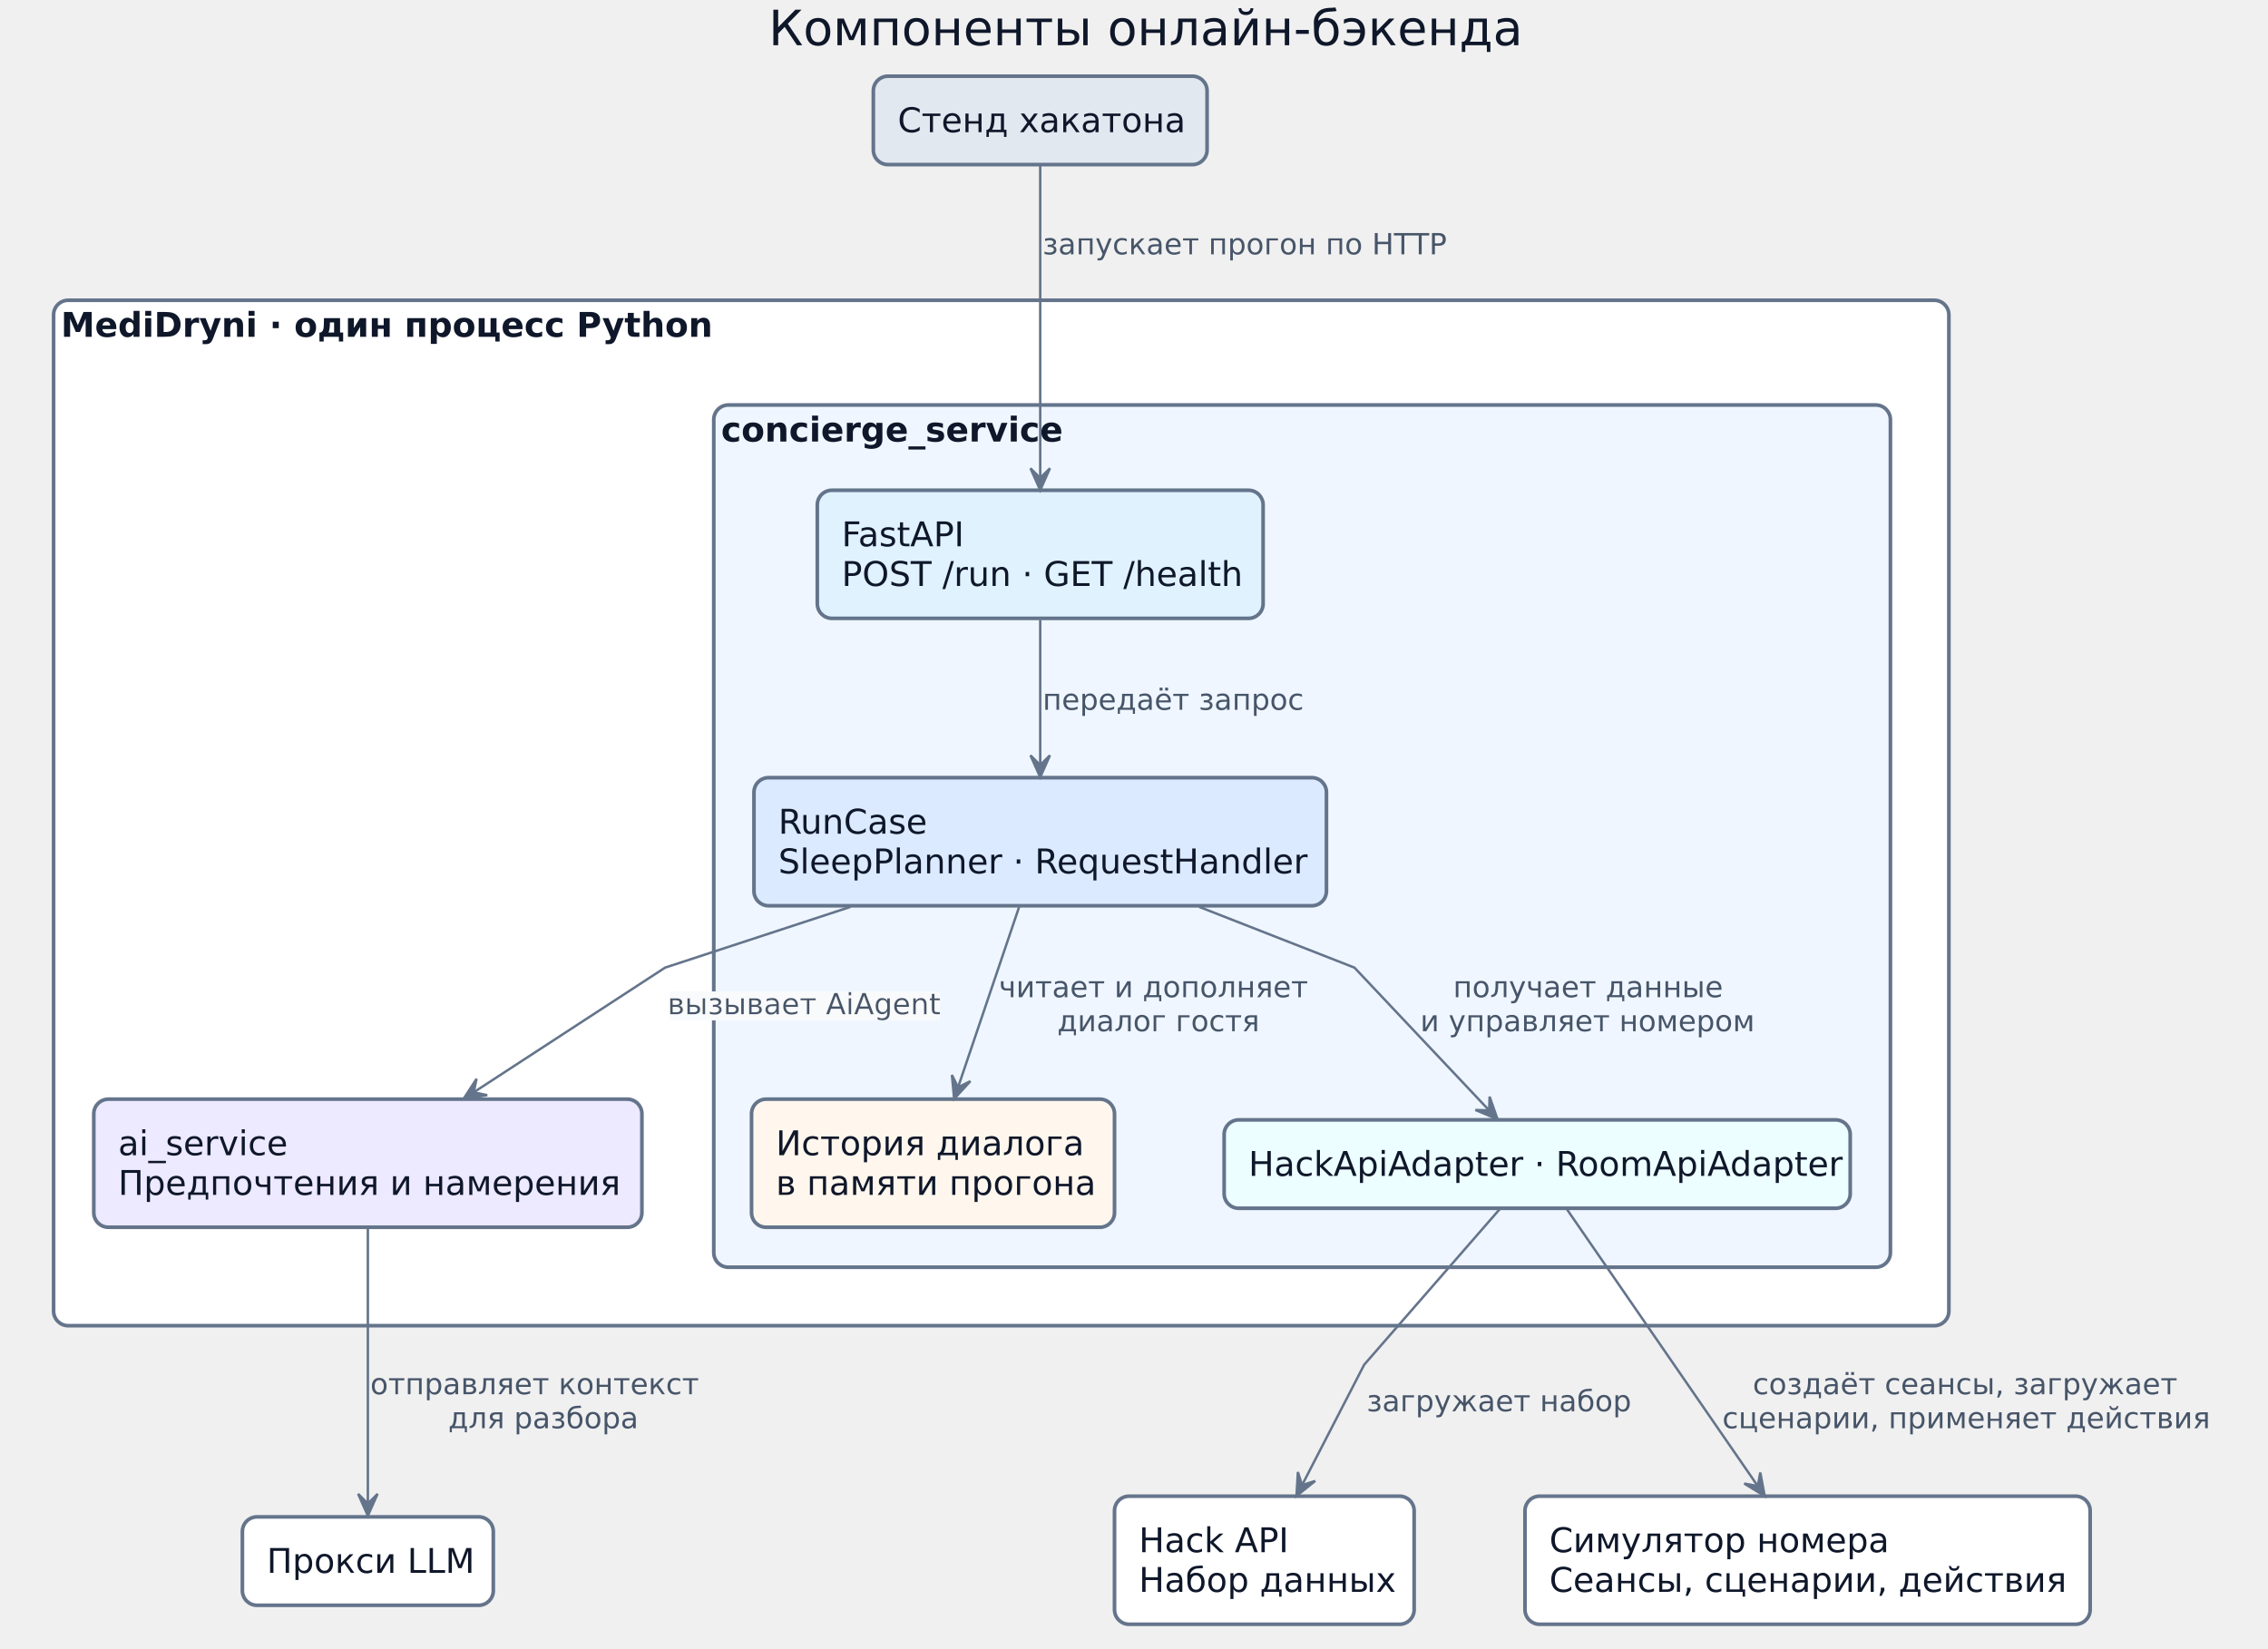
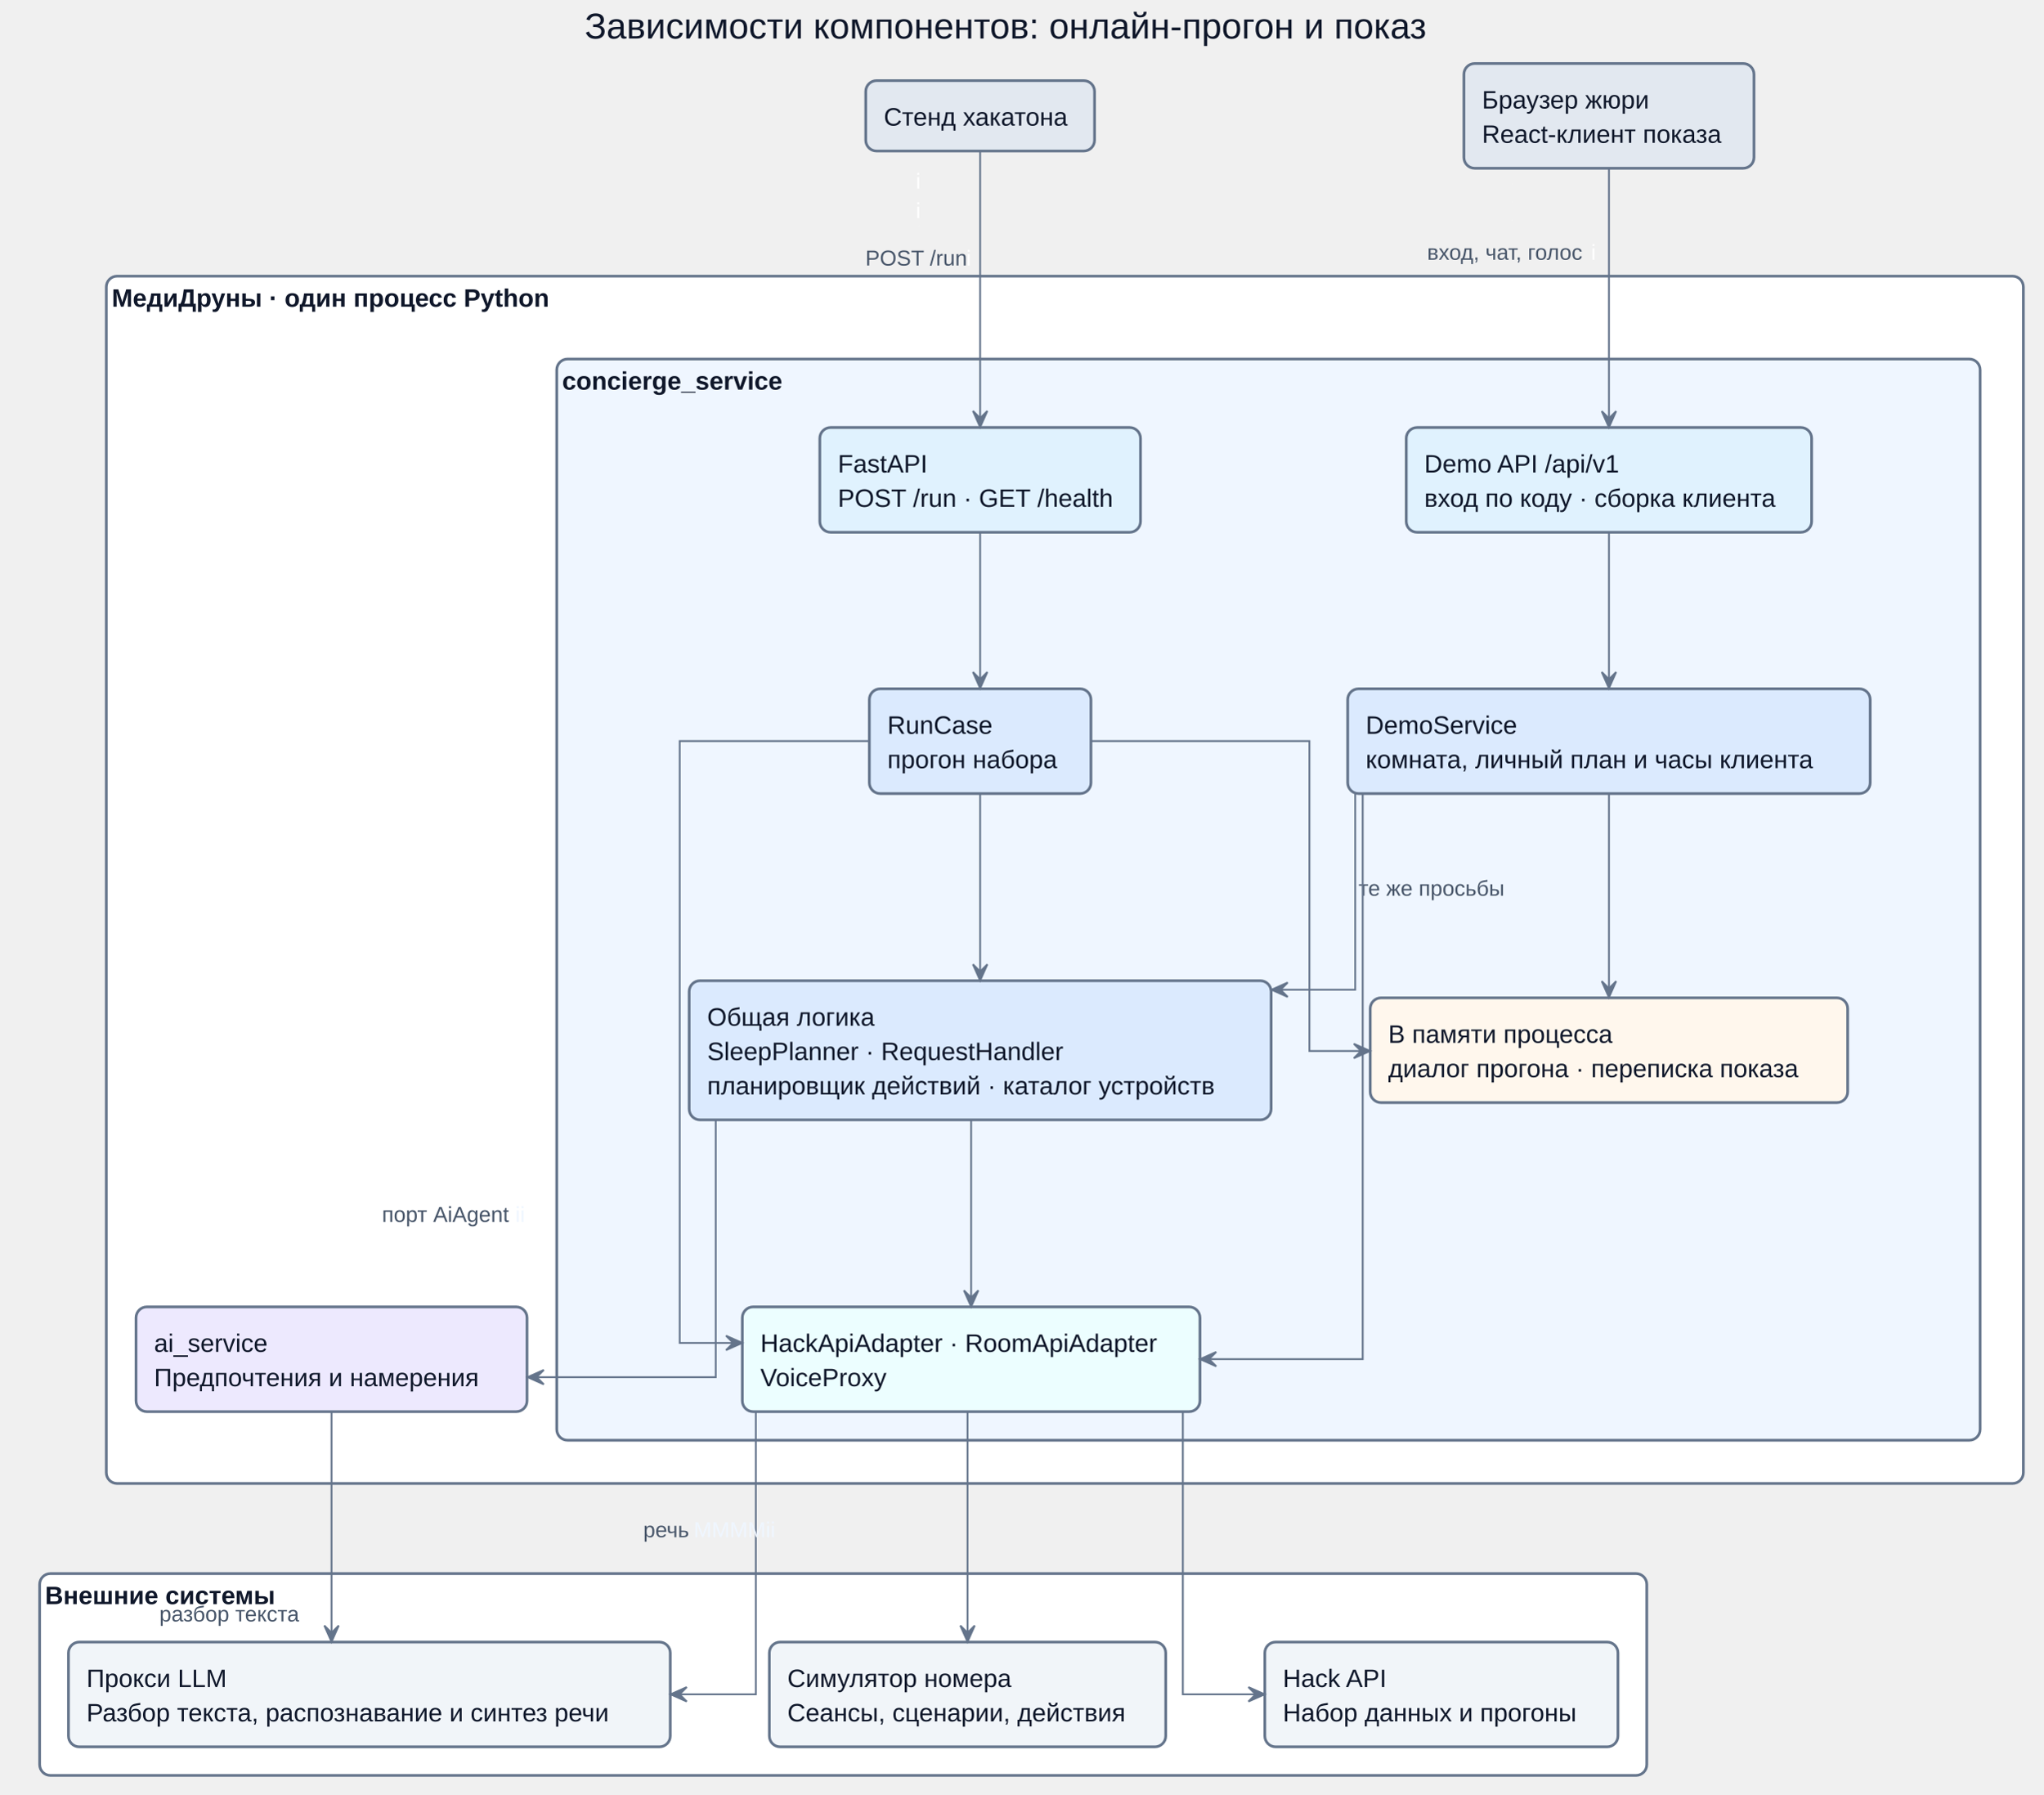
- <svg xmlns="http://www.w3.org/2000/svg" contentScriptType="application/ecmascript" contentStyleType="text/css" height="677px" preserveAspectRatio="none" style="width:931px;height:677px;background:#F8FAFC;" version="1.1" viewBox="0 0 931 677" width="931px" zoomAndPan="magnify">
-   <defs>
-     <filter height="1" id="b1cvzs8i6l364q0" width="1" x="0" y="0">
-       <feFlood flood-color="#F8FAFC" result="flood" />
-       <feComposite in="SourceGraphic" in2="flood" operator="over" />
-     </filter>
-   </defs>
+ <svg xmlns="http://www.w3.org/2000/svg" contentScriptType="application/ecmascript" contentStyleType="text/css" height="996px" preserveAspectRatio="none" style="width:1134px;height:996px;background:#F8FAFC;" version="1.1" viewBox="0 0 1134 996" width="1134px" zoomAndPan="magnify">
+   <defs />
  <g>
-     <text fill="#0F172A" font-family="DejaVu Sans" font-size="20" lengthAdjust="spacingAndGlyphs" textLength="307" x="315.5" y="18.564">Компоненты онлайн-бэкенда</text>
-     <rect fill="#FFFFFF" height="421" rx="6" ry="6" style="stroke: #64748B; stroke-width: 1.5;" width="778" x="22" y="123.281" />
-     <text fill="#0F172A" font-family="DejaVu Sans" font-size="14" font-weight="bold" lengthAdjust="spacingAndGlyphs" textLength="267" x="25" y="138.276">MediDryni · один процесс Python</text>
-     <rect fill="#EFF6FF" height="354" rx="6" ry="6" style="stroke: #64748B; stroke-width: 1.5;" width="483" x="293" y="166.281" />
-     <text fill="#0F172A" font-family="DejaVu Sans" font-size="14" font-weight="bold" lengthAdjust="spacingAndGlyphs" textLength="144" x="296" y="181.276">concierge_service</text>
-     <rect fill="#EDE9FE" height="52.594" rx="6" ry="6" style="stroke: #64748B; stroke-width: 1.5;" width="225" x="38.5" y="451.281" />
-     <text fill="#0F172A" font-family="DejaVu Sans" font-size="14" lengthAdjust="spacingAndGlyphs" textLength="67" x="48.5" y="474.276">ai_service</text>
-     <text fill="#0F172A" font-family="DejaVu Sans" font-size="14" lengthAdjust="spacingAndGlyphs" textLength="205" x="48.5" y="490.573">Предпочтения и намерения</text>
-     <rect fill="#E0F2FE" height="52.594" rx="6" ry="6" style="stroke: #64748B; stroke-width: 1.5;" width="183" x="335.5" y="201.281" />
-     <text fill="#0F172A" font-family="DejaVu Sans" font-size="14" lengthAdjust="spacingAndGlyphs" textLength="50" x="345.5" y="224.276">FastAPI</text>
-     <text fill="#0F172A" font-family="DejaVu Sans" font-size="14" lengthAdjust="spacingAndGlyphs" textLength="163" x="345.5" y="240.573">POST /run · GET /health</text>
-     <rect fill="#DBEAFE" height="52.594" rx="6" ry="6" style="stroke: #64748B; stroke-width: 1.5;" width="235" x="309.5" y="319.281" />
-     <text fill="#0F172A" font-family="DejaVu Sans" font-size="14" lengthAdjust="spacingAndGlyphs" textLength="63" x="319.5" y="342.276">RunCase</text>
-     <text fill="#0F172A" font-family="DejaVu Sans" font-size="14" lengthAdjust="spacingAndGlyphs" textLength="215" x="319.5" y="358.573">SleepPlanner · RequestHandler</text>
-     <rect fill="#FFF7ED" height="52.594" rx="6" ry="6" style="stroke: #64748B; stroke-width: 1.5;" width="149" x="308.5" y="451.281" />
-     <text fill="#0F172A" font-family="DejaVu Sans" font-size="14" lengthAdjust="spacingAndGlyphs" textLength="126" x="318.5" y="474.276">История диалога</text>
-     <text fill="#0F172A" font-family="DejaVu Sans" font-size="14" lengthAdjust="spacingAndGlyphs" textLength="129" x="318.5" y="490.573">в памяти прогона</text>
-     <rect fill="#ECFEFF" height="36.297" rx="6" ry="6" style="stroke: #64748B; stroke-width: 1.5;" width="257" x="502.5" y="459.781" />
-     <text fill="#0F172A" font-family="DejaVu Sans" font-size="14" lengthAdjust="spacingAndGlyphs" textLength="237" x="512.5" y="482.776">HackApiAdapter · RoomApiAdapter</text>
-     <rect fill="#E2E8F0" height="36.297" rx="6" ry="6" style="stroke: #64748B; stroke-width: 1.5;" width="137" x="358.5" y="31.281" />
-     <text fill="#0F172A" font-family="DejaVu Sans" font-size="14" lengthAdjust="spacingAndGlyphs" textLength="117" x="368.5" y="54.276">Стенд хакатона</text>
-     <rect fill="#FFFFFF" height="52.594" rx="6" ry="6" style="stroke: #64748B; stroke-width: 1.5;" width="123" x="457.5" y="614.281" />
-     <text fill="#0F172A" font-family="DejaVu Sans" font-size="14" lengthAdjust="spacingAndGlyphs" textLength="59" x="467.5" y="637.276">Hack API</text>
-     <text fill="#0F172A" font-family="DejaVu Sans" font-size="14" lengthAdjust="spacingAndGlyphs" textLength="103" x="467.5" y="653.573">Набор данных</text>
-     <rect fill="#FFFFFF" height="52.594" rx="6" ry="6" style="stroke: #64748B; stroke-width: 1.5;" width="232" x="626" y="614.281" />
-     <text fill="#0F172A" font-family="DejaVu Sans" font-size="14" lengthAdjust="spacingAndGlyphs" textLength="138" x="636" y="637.276">Симулятор номера</text>
-     <text fill="#0F172A" font-family="DejaVu Sans" font-size="14" lengthAdjust="spacingAndGlyphs" textLength="212" x="636" y="653.573">Сеансы, сценарии, действия</text>
-     <rect fill="#FFFFFF" height="36.297" rx="6" ry="6" style="stroke: #64748B; stroke-width: 1.5;" width="103" x="99.5" y="622.781" />
-     <text fill="#0F172A" font-family="DejaVu Sans" font-size="14" lengthAdjust="spacingAndGlyphs" textLength="83" x="109.5" y="645.776">Прокси LLM</text>
-     <path d="M427,67.521 C427,97.291 427,158.681 427,195.951 " fill="none" id="caller-&gt;http" style="stroke: #64748B; stroke-width: 1.0;" />
-     <polygon fill="#64748B" points="427,201.261,431,192.261,427,196.261,423,192.261,427,201.261" style="stroke: #64748B; stroke-width: 1.0;" />
-     <text fill="#475569" font-family="DejaVu Sans" font-size="12" lengthAdjust="spacingAndGlyphs" textLength="174" x="428" y="104.42">запускает прогон по HTTP</text>
-     <path d="M427,254.521 C427,272.101 427,295.461 427,314.011 " fill="none" id="http-&gt;core" style="stroke: #64748B; stroke-width: 1.0;" />
-     <polygon fill="#64748B" points="427,319.111,431,310.111,427,314.111,423,310.111,427,319.111" style="stroke: #64748B; stroke-width: 1.0;" />
-     <text fill="#475569" font-family="DejaVu Sans" font-size="12" lengthAdjust="spacingAndGlyphs" textLength="116" x="428" y="291.42">передаёт запрос</text>
-     <path d="M349.1,372.331 C310.9,384.851 273,397.281 273,397.281 C273,397.281 229.54,425.601 194.5,448.431 " fill="none" id="core-&gt;ai" style="stroke: #64748B; stroke-width: 1.0;" />
-     <polygon fill="#64748B" points="190.27,451.191,199.994,449.627,194.459,448.461,195.625,442.925,190.27,451.191" style="stroke: #64748B; stroke-width: 1.0;" />
-     <text fill="#475569" filter="url(#b1cvzs8i6l364q0)" font-family="DejaVu Sans" font-size="12" lengthAdjust="spacingAndGlyphs" textLength="116" x="274" y="416.42">вызывает AiAgent</text>
-     <path d="M492.26,372.331 C524.25,384.851 556,397.281 556,397.281 C556,397.281 589.04,432.301 611.26,455.851 " fill="none" id="core-&gt;adapters" style="stroke: #64748B; stroke-width: 1.0;" />
-     <polygon fill="#64748B" points="614.73,459.531,611.475,450.236,611.303,455.89,605.649,455.719,614.73,459.531" style="stroke: #64748B; stroke-width: 1.0;" />
-     <text fill="#475569" font-family="DejaVu Sans" font-size="12" lengthAdjust="spacingAndGlyphs" textLength="115" x="596.5" y="409.42">получает данные</text>
-     <text fill="#475569" font-family="DejaVu Sans" font-size="12" lengthAdjust="spacingAndGlyphs" textLength="142" x="583" y="423.389">и управляет номером</text>
-     <path d="M418.31,372.461 C411.14,393.651 400.94,423.771 393.35,446.201 " fill="none" id="core-&gt;store" style="stroke: #64748B; stroke-width: 1.0;" />
-     <polygon fill="#64748B" points="391.67,451.151,398.337,443.902,393.268,446.414,390.757,441.345,391.67,451.151" style="stroke: #64748B; stroke-width: 1.0;" />
-     <text fill="#475569" font-family="DejaVu Sans" font-size="12" lengthAdjust="spacingAndGlyphs" textLength="137" x="410" y="409.42">читает и дополняет</text>
-     <text fill="#475569" font-family="DejaVu Sans" font-size="12" lengthAdjust="spacingAndGlyphs" textLength="89" x="434" y="423.389">диалог гостя</text>
-     <path d="M615.94,496.061 C595.1,519.991 560,560.281 560,560.281 C560,560.281 546.21,587.011 534.63,609.471 " fill="none" id="adapters-&gt;dataset" style="stroke: #64748B; stroke-width: 1.0;" />
-     <polygon fill="#64748B" points="532.2,614.191,539.882,608.028,534.493,609.748,532.773,604.359,532.2,614.191" style="stroke: #64748B; stroke-width: 1.0;" />
-     <text fill="#475569" font-family="DejaVu Sans" font-size="12" lengthAdjust="spacingAndGlyphs" textLength="116" x="561" y="579.42">загружает набор</text>
-     <path d="M642.88,496.011 C661.61,523.181 698.26,576.341 721.36,609.851 " fill="none" id="adapters-&gt;room" style="stroke: #64748B; stroke-width: 1.0;" />
-     <polygon fill="#64748B" points="724.39,614.241,722.587,604.559,721.557,610.121,715.995,609.091,724.39,614.241" style="stroke: #64748B; stroke-width: 1.0;" />
-     <text fill="#475569" font-family="DejaVu Sans" font-size="12" lengthAdjust="spacingAndGlyphs" textLength="187" x="719.5" y="572.42">создаёт сеансы, загружает</text>
-     <text fill="#475569" font-family="DejaVu Sans" font-size="12" lengthAdjust="spacingAndGlyphs" textLength="212" x="707" y="586.389">сценарии, применяет действия</text>
-     <path d="M151,504.291 C151,535.341 151,587.301 151,617.041 " fill="none" id="ai-&gt;llm" style="stroke: #64748B; stroke-width: 1.0;" />
-     <polygon fill="#64748B" points="151,622.331,155,613.331,151,617.331,147,613.331,151,622.331" style="stroke: #64748B; stroke-width: 1.0;" />
-     <text fill="#475569" font-family="DejaVu Sans" font-size="12" lengthAdjust="spacingAndGlyphs" textLength="146" x="152" y="572.42">отправляет контекст</text>
-     <text fill="#475569" font-family="DejaVu Sans" font-size="12" lengthAdjust="spacingAndGlyphs" textLength="82" x="184" y="586.389">для разбора</text>
+     <text fill="#0F172A" font-family="Arial" font-size="20" lengthAdjust="spacingAndGlyphs" textLength="508" x="324.5" y="21.38">Зависимости компонентов: онлайн-прогон и показ</text>
+     <rect fill="#FFFFFF" height="670" rx="6" ry="6" style="stroke: #64748B; stroke-width: 1.5;" width="1064" x="59" y="153.24" />
+     <text fill="#0F172A" font-family="Arial" font-size="14" font-weight="bold" lengthAdjust="spacingAndGlyphs" textLength="1003" x="62" y="170.206">                                                                                                                                                                                           МедиДруны · один процесс Python</text>
+     <rect fill="#EFF6FF" height="600" rx="6" ry="6" style="stroke: #64748B; stroke-width: 1.5;" width="790" x="309" y="199.24" />
+     <text fill="#0F172A" font-family="Arial" font-size="14" font-weight="bold" lengthAdjust="spacingAndGlyphs" textLength="729" x="312" y="216.206">                                                                                                                                                        concierge_service</text>
+     <rect fill="#FFFFFF" height="112" rx="6" ry="6" style="stroke: #64748B; stroke-width: 1.5;" width="892" x="22" y="873.24" />
+     <text fill="#0F172A" font-family="Arial" font-size="14" font-weight="bold" lengthAdjust="spacingAndGlyphs" textLength="135" x="25" y="890.206">Внешние системы</text>
+     <rect fill="#EDE9FE" height="58.136" rx="6" ry="6" style="stroke: #64748B; stroke-width: 1.5;" width="217" x="75.5" y="725.24" />
+     <text fill="#0F172A" font-family="Arial" font-size="14" lengthAdjust="spacingAndGlyphs" textLength="65" x="85.5" y="750.206">ai_service</text>
+     <text fill="#0F172A" font-family="Arial" font-size="14" lengthAdjust="spacingAndGlyphs" textLength="197" x="85.5" y="769.274">Предпочтения и намерения</text>
+     <rect fill="#E0F2FE" height="58.136" rx="6" ry="6" style="stroke: #64748B; stroke-width: 1.5;" width="178" x="455" y="237.24" />
+     <text fill="#0F172A" font-family="Arial" font-size="14" lengthAdjust="spacingAndGlyphs" textLength="49" x="465" y="262.206">FastAPI</text>
+     <text fill="#0F172A" font-family="Arial" font-size="14" lengthAdjust="spacingAndGlyphs" textLength="158" x="465" y="281.274">POST /run · GET /health</text>
+     <rect fill="#E0F2FE" height="58.136" rx="6" ry="6" style="stroke: #64748B; stroke-width: 1.5;" width="225" x="780.5" y="237.24" />
+     <text fill="#0F172A" font-family="Arial" font-size="14" lengthAdjust="spacingAndGlyphs" textLength="115" x="790.5" y="262.206">Demo API /api/v1</text>
+     <text fill="#0F172A" font-family="Arial" font-size="14" lengthAdjust="spacingAndGlyphs" textLength="205" x="790.5" y="281.274">вход по коду · сборка клиента</text>
+     <rect fill="#DBEAFE" height="58.136" rx="6" ry="6" style="stroke: #64748B; stroke-width: 1.5;" width="123" x="482.5" y="382.24" />
+     <text fill="#0F172A" font-family="Arial" font-size="14" lengthAdjust="spacingAndGlyphs" textLength="59" x="492.5" y="407.206">RunCase</text>
+     <text fill="#0F172A" font-family="Arial" font-size="14" lengthAdjust="spacingAndGlyphs" textLength="103" x="492.5" y="426.274">прогон набора</text>
+     <rect fill="#DBEAFE" height="58.136" rx="6" ry="6" style="stroke: #64748B; stroke-width: 1.5;" width="290" x="748" y="382.24" />
+     <text fill="#0F172A" font-family="Arial" font-size="14" lengthAdjust="spacingAndGlyphs" textLength="87" x="758" y="407.206">DemoService</text>
+     <text fill="#0F172A" font-family="Arial" font-size="14" lengthAdjust="spacingAndGlyphs" textLength="270" x="758" y="426.274">комната, личный план и часы клиента</text>
+     <rect fill="#DBEAFE" height="77.204" rx="6" ry="6" style="stroke: #64748B; stroke-width: 1.5;" width="323" x="382.5" y="544.24" />
+     <text fill="#0F172A" font-family="Arial" font-size="14" lengthAdjust="spacingAndGlyphs" textLength="98" x="392.5" y="569.206">Общая логика</text>
+     <text fill="#0F172A" font-family="Arial" font-size="14" lengthAdjust="spacingAndGlyphs" textLength="210" x="392.5" y="588.274">SleepPlanner · RequestHandler</text>
+     <text fill="#0F172A" font-family="Arial" font-size="14" lengthAdjust="spacingAndGlyphs" textLength="303" x="392.5" y="607.342">планировщик действий · каталог устройств</text>
+     <rect fill="#FFF7ED" height="58.136" rx="6" ry="6" style="stroke: #64748B; stroke-width: 1.5;" width="265" x="760.5" y="553.74" />
+     <text fill="#0F172A" font-family="Arial" font-size="14" lengthAdjust="spacingAndGlyphs" textLength="133" x="770.5" y="578.706">В памяти процесса</text>
+     <text fill="#0F172A" font-family="Arial" font-size="14" lengthAdjust="spacingAndGlyphs" textLength="245" x="770.5" y="597.774">диалог прогона · переписка показа</text>
+     <rect fill="#ECFEFF" height="58.136" rx="6" ry="6" style="stroke: #64748B; stroke-width: 1.5;" width="254" x="412" y="725.24" />
+     <text fill="#0F172A" font-family="Arial" font-size="14" lengthAdjust="spacingAndGlyphs" textLength="234" x="422" y="750.206">HackApiAdapter · RoomApiAdapter</text>
+     <text fill="#0F172A" font-family="Arial" font-size="14" lengthAdjust="spacingAndGlyphs" textLength="71" x="422" y="769.274">VoiceProxy</text>
+     <rect fill="#F1F5F9" height="58.136" rx="6" ry="6" style="stroke: #64748B; stroke-width: 1.5;" width="196" x="702" y="911.24" />
+     <text fill="#0F172A" font-family="Arial" font-size="14" lengthAdjust="spacingAndGlyphs" textLength="58" x="712" y="936.206">Hack API</text>
+     <text fill="#0F172A" font-family="Arial" font-size="14" lengthAdjust="spacingAndGlyphs" textLength="176" x="712" y="955.274">Набор данных и прогоны</text>
+     <rect fill="#F1F5F9" height="58.136" rx="6" ry="6" style="stroke: #64748B; stroke-width: 1.5;" width="220" x="427" y="911.24" />
+     <text fill="#0F172A" font-family="Arial" font-size="14" lengthAdjust="spacingAndGlyphs" textLength="131" x="437" y="936.206">Симулятор номера</text>
+     <text fill="#0F172A" font-family="Arial" font-size="14" lengthAdjust="spacingAndGlyphs" textLength="200" x="437" y="955.274">Сеансы, сценарии, действия</text>
+     <rect fill="#F1F5F9" height="58.136" rx="6" ry="6" style="stroke: #64748B; stroke-width: 1.5;" width="334" x="38" y="911.24" />
+     <text fill="#0F172A" font-family="Arial" font-size="14" lengthAdjust="spacingAndGlyphs" textLength="81" x="48" y="936.206">Прокси LLM</text>
+     <text fill="#0F172A" font-family="Arial" font-size="14" lengthAdjust="spacingAndGlyphs" textLength="314" x="48" y="955.274">Разбор текста, распознавание и синтез речи</text>
+     <rect fill="#E2E8F0" height="39.068" rx="6" ry="6" style="stroke: #64748B; stroke-width: 1.5;" width="127" x="480.5" y="44.74" />
+     <text fill="#0F172A" font-family="Arial" font-size="14" lengthAdjust="spacingAndGlyphs" textLength="107" x="490.5" y="69.706">Стенд хакатона</text>
+     <rect fill="#E2E8F0" height="58.136" rx="6" ry="6" style="stroke: #64748B; stroke-width: 1.5;" width="161" x="812.5" y="35.24" />
+     <text fill="#0F172A" font-family="Arial" font-size="14" lengthAdjust="spacingAndGlyphs" textLength="102" x="822.5" y="60.206">Браузер жюри</text>
+     <text fill="#0F172A" font-family="Arial" font-size="14" lengthAdjust="spacingAndGlyphs" textLength="141" x="822.5" y="79.274">React-клиент показа</text>
+     <path d="M544,83.98 C544,83.98 544,232.04 544,232.04 " fill="none" id="caller-&gt;http" style="stroke: #64748B; stroke-width: 1.0;" />
+     <polygon fill="#64748B" points="544,237.04,548,228.04,544,232.04,540,228.04,544,237.04" style="stroke: #64748B; stroke-width: 1.0;" />
+     <text fill="#FFFFFF" font-family="Arial" font-size="12" lengthAdjust="spacingAndGlyphs" textLength="3" x="508.298" y="104.653">i</text>
+     <text fill="#FFFFFF" font-family="Arial" font-size="12" lengthAdjust="spacingAndGlyphs" textLength="3" x="508.298" y="120.997">i</text>
+     <text fill="#FFFFFF" font-family="Arial" font-size="1" lengthAdjust="spacingAndGlyphs" textLength="0" x="509.798" y="125.582">i</text>
+     <text fill="#475569" font-family="Arial" font-size="12" lengthAdjust="spacingAndGlyphs" textLength="56" x="480.298" y="147.341">POST /run</text>
+     <text fill="#FFFFFF" font-family="Arial" font-size="12" lengthAdjust="spacingAndGlyphs" textLength="3" x="536.298" y="147.341">i</text>
+     <path d="M893,93.61 C893,93.61 893,232.16 893,232.16 " fill="none" id="browser-&gt;demohttp" style="stroke: #64748B; stroke-width: 1.0;" />
+     <polygon fill="#64748B" points="893,237.16,897,228.16,893,232.16,889,228.16,893,237.16" style="stroke: #64748B; stroke-width: 1.0;" />
+     <text fill="#FFFFFF" font-family="Arial" font-size="1" lengthAdjust="spacingAndGlyphs" textLength="0" x="839.097" y="102.386">i</text>
+     <text fill="#FFFFFF" font-family="Arial" font-size="1" lengthAdjust="spacingAndGlyphs" textLength="0" x="839.097" y="112.386">i</text>
+     <text fill="#FFFFFF" font-family="Arial" font-size="1" lengthAdjust="spacingAndGlyphs" textLength="0" x="839.097" y="122.386">i</text>
+     <text fill="#475569" font-family="Arial" font-size="12" lengthAdjust="spacingAndGlyphs" textLength="91" x="792.097" y="144.145">вход, чат, голос</text>
+     <text fill="#FFFFFF" font-family="Arial" font-size="12" lengthAdjust="spacingAndGlyphs" textLength="3" x="883.097" y="144.145">i</text>
+     <path d="M544,295.58 C544,295.58 544,376.94 544,376.94 " fill="none" id="http-&gt;core" style="stroke: #64748B; stroke-width: 1.0;" />
+     <polygon fill="#64748B" points="544,381.94,548,372.94,544,376.94,540,372.94,544,381.94" style="stroke: #64748B; stroke-width: 1.0;" />
+     <path d="M893,295.58 C893,295.58 893,376.94 893,376.94 " fill="none" id="demohttp-&gt;demo" style="stroke: #64748B; stroke-width: 1.0;" />
+     <polygon fill="#64748B" points="893,381.94,897,372.94,893,376.94,889,372.94,893,381.94" style="stroke: #64748B; stroke-width: 1.0;" />
+     <path d="M544,440.33 C544,440.33 544,539.14 544,539.14 " fill="none" id="core-&gt;shared" style="stroke: #64748B; stroke-width: 1.0;" />
+     <polygon fill="#64748B" points="544,544.14,548,535.14,544,539.14,540,535.14,544,544.14" style="stroke: #64748B; stroke-width: 1.0;" />
+     <path d="M752.17,440.51 C752.17,481.01 752.17,549.24 752.17,549.24 C752.17,549.24 710.71,549.24 710.71,549.24 " fill="none" id="demo-&gt;shared" style="stroke: #64748B; stroke-width: 1.0;" />
+     <polygon fill="#64748B" points="705.71,549.24,714.71,553.24,710.71,549.24,714.71,545.24,705.71,549.24" style="stroke: #64748B; stroke-width: 1.0;" />
+     <text fill="#475569" font-family="Arial" font-size="12" lengthAdjust="spacingAndGlyphs" textLength="85" x="754" y="497.068">те же просьбы</text>
+     <path d="M605.62,411.24 C658.67,411.24 726.75,411.24 726.75,411.24 C726.75,411.24 726.75,583.24 726.75,583.24 C726.75,583.24 755.39,583.24 755.39,583.24 " fill="none" id="core-&gt;store" style="stroke: #64748B; stroke-width: 1.0;" />
+     <polygon fill="#64748B" points="760.39,583.24,751.39,579.24,755.39,583.24,751.39,587.24,760.39,583.24" style="stroke: #64748B; stroke-width: 1.0;" />
+     <path d="M893,440.33 C893,440.33 893,548.5 893,548.5 " fill="none" id="demo-&gt;store" style="stroke: #64748B; stroke-width: 1.0;" />
+     <polygon fill="#64748B" points="893,553.5,897,544.5,893,548.5,889,544.5,893,553.5" style="stroke: #64748B; stroke-width: 1.0;" />
+     <path d="M397.25,621.68 C397.25,675.01 397.25,764.24 397.25,764.24 C397.25,764.24 297.81,764.24 297.81,764.24 " fill="none" id="shared-&gt;ai" style="stroke: #64748B; stroke-width: 1.0;" />
+     <polygon fill="#64748B" points="292.81,764.24,301.81,768.24,297.81,764.24,301.81,760.24,292.81,764.24" style="stroke: #64748B; stroke-width: 1.0;" />
+     <text fill="#475569" font-family="Arial" font-size="12" lengthAdjust="spacingAndGlyphs" textLength="74" x="212" y="678.068">порт AiAgent</text>
+     <text fill="#EFF6FF" font-family="Arial" font-size="12" lengthAdjust="spacingAndGlyphs" textLength="6" x="286" y="678.068">ii</text>
+     <path d="M539,621.66 C539,621.66 539,720.1 539,720.1 " fill="none" id="shared-&gt;adapters" style="stroke: #64748B; stroke-width: 1.0;" />
+     <polygon fill="#64748B" points="539,725.1,543,716.1,539,720.1,535,716.1,539,725.1" style="stroke: #64748B; stroke-width: 1.0;" />
+     <path d="M482.38,411.24 C434.88,411.24 377.25,411.24 377.25,411.24 C377.25,411.24 377.25,745.24 377.25,745.24 C377.25,745.24 406.95,745.24 406.95,745.24 " fill="none" id="core-&gt;adapters" style="stroke: #64748B; stroke-width: 1.0;" />
+     <polygon fill="#64748B" points="411.95,745.24,402.95,741.24,406.95,745.24,402.95,749.24,411.95,745.24" style="stroke: #64748B; stroke-width: 1.0;" />
+     <path d="M756.33,440.48 C756.33,523.43 756.33,754.24 756.33,754.24 C756.33,754.24 671.05,754.24 671.05,754.24 " fill="none" id="demo-&gt;adapters" style="stroke: #64748B; stroke-width: 1.0;" />
+     <polygon fill="#64748B" points="666.05,754.24,675.05,758.24,671.05,754.24,675.05,750.24,666.05,754.24" style="stroke: #64748B; stroke-width: 1.0;" />
+     <path d="M656.5,783.3 C656.5,835.62 656.5,940.24 656.5,940.24 C656.5,940.24 696.9,940.24 696.9,940.24 " fill="none" id="adapters-&gt;dataset" style="stroke: #64748B; stroke-width: 1.0;" />
+     <polygon fill="#64748B" points="701.9,940.24,692.9,936.24,696.9,940.24,692.9,944.24,701.9,940.24" style="stroke: #64748B; stroke-width: 1.0;" />
+     <path d="M537,783.3 C537,783.3 537,906.08 537,906.08 " fill="none" id="adapters-&gt;room" style="stroke: #64748B; stroke-width: 1.0;" />
+     <polygon fill="#64748B" points="537,911.08,541,902.08,537,906.08,533,902.08,537,911.08" style="stroke: #64748B; stroke-width: 1.0;" />
+     <path d="M419.5,783.3 C419.5,835.62 419.5,940.24 419.5,940.24 C419.5,940.24 377.16,940.24 377.16,940.24 " fill="none" id="adapters-&gt;llm" style="stroke: #64748B; stroke-width: 1.0;" />
+     <polygon fill="#64748B" points="372.16,940.24,381.16,944.24,377.16,940.24,381.16,936.24,372.16,940.24" style="stroke: #64748B; stroke-width: 1.0;" />
+     <text fill="#475569" font-family="Arial" font-size="12" lengthAdjust="spacingAndGlyphs" textLength="28" x="357" y="853.068">речь</text>
+     <text fill="#EFF6FF" font-family="Arial" font-size="12" lengthAdjust="spacingAndGlyphs" textLength="50" x="385" y="853.068">MMMMii</text>
+     <path d="M184,783.3 C184,783.3 184,906.08 184,906.08 " fill="none" id="ai-&gt;llm" style="stroke: #64748B; stroke-width: 1.0;" />
+     <polygon fill="#64748B" points="184,911.08,188,902.08,184,906.08,180,902.08,184,911.08" style="stroke: #64748B; stroke-width: 1.0;" />
+     <text fill="#475569" font-family="Arial" font-size="12" lengthAdjust="spacingAndGlyphs" textLength="82" x="88.438" y="899.802">разбор текста</text>
  </g>
</svg>
